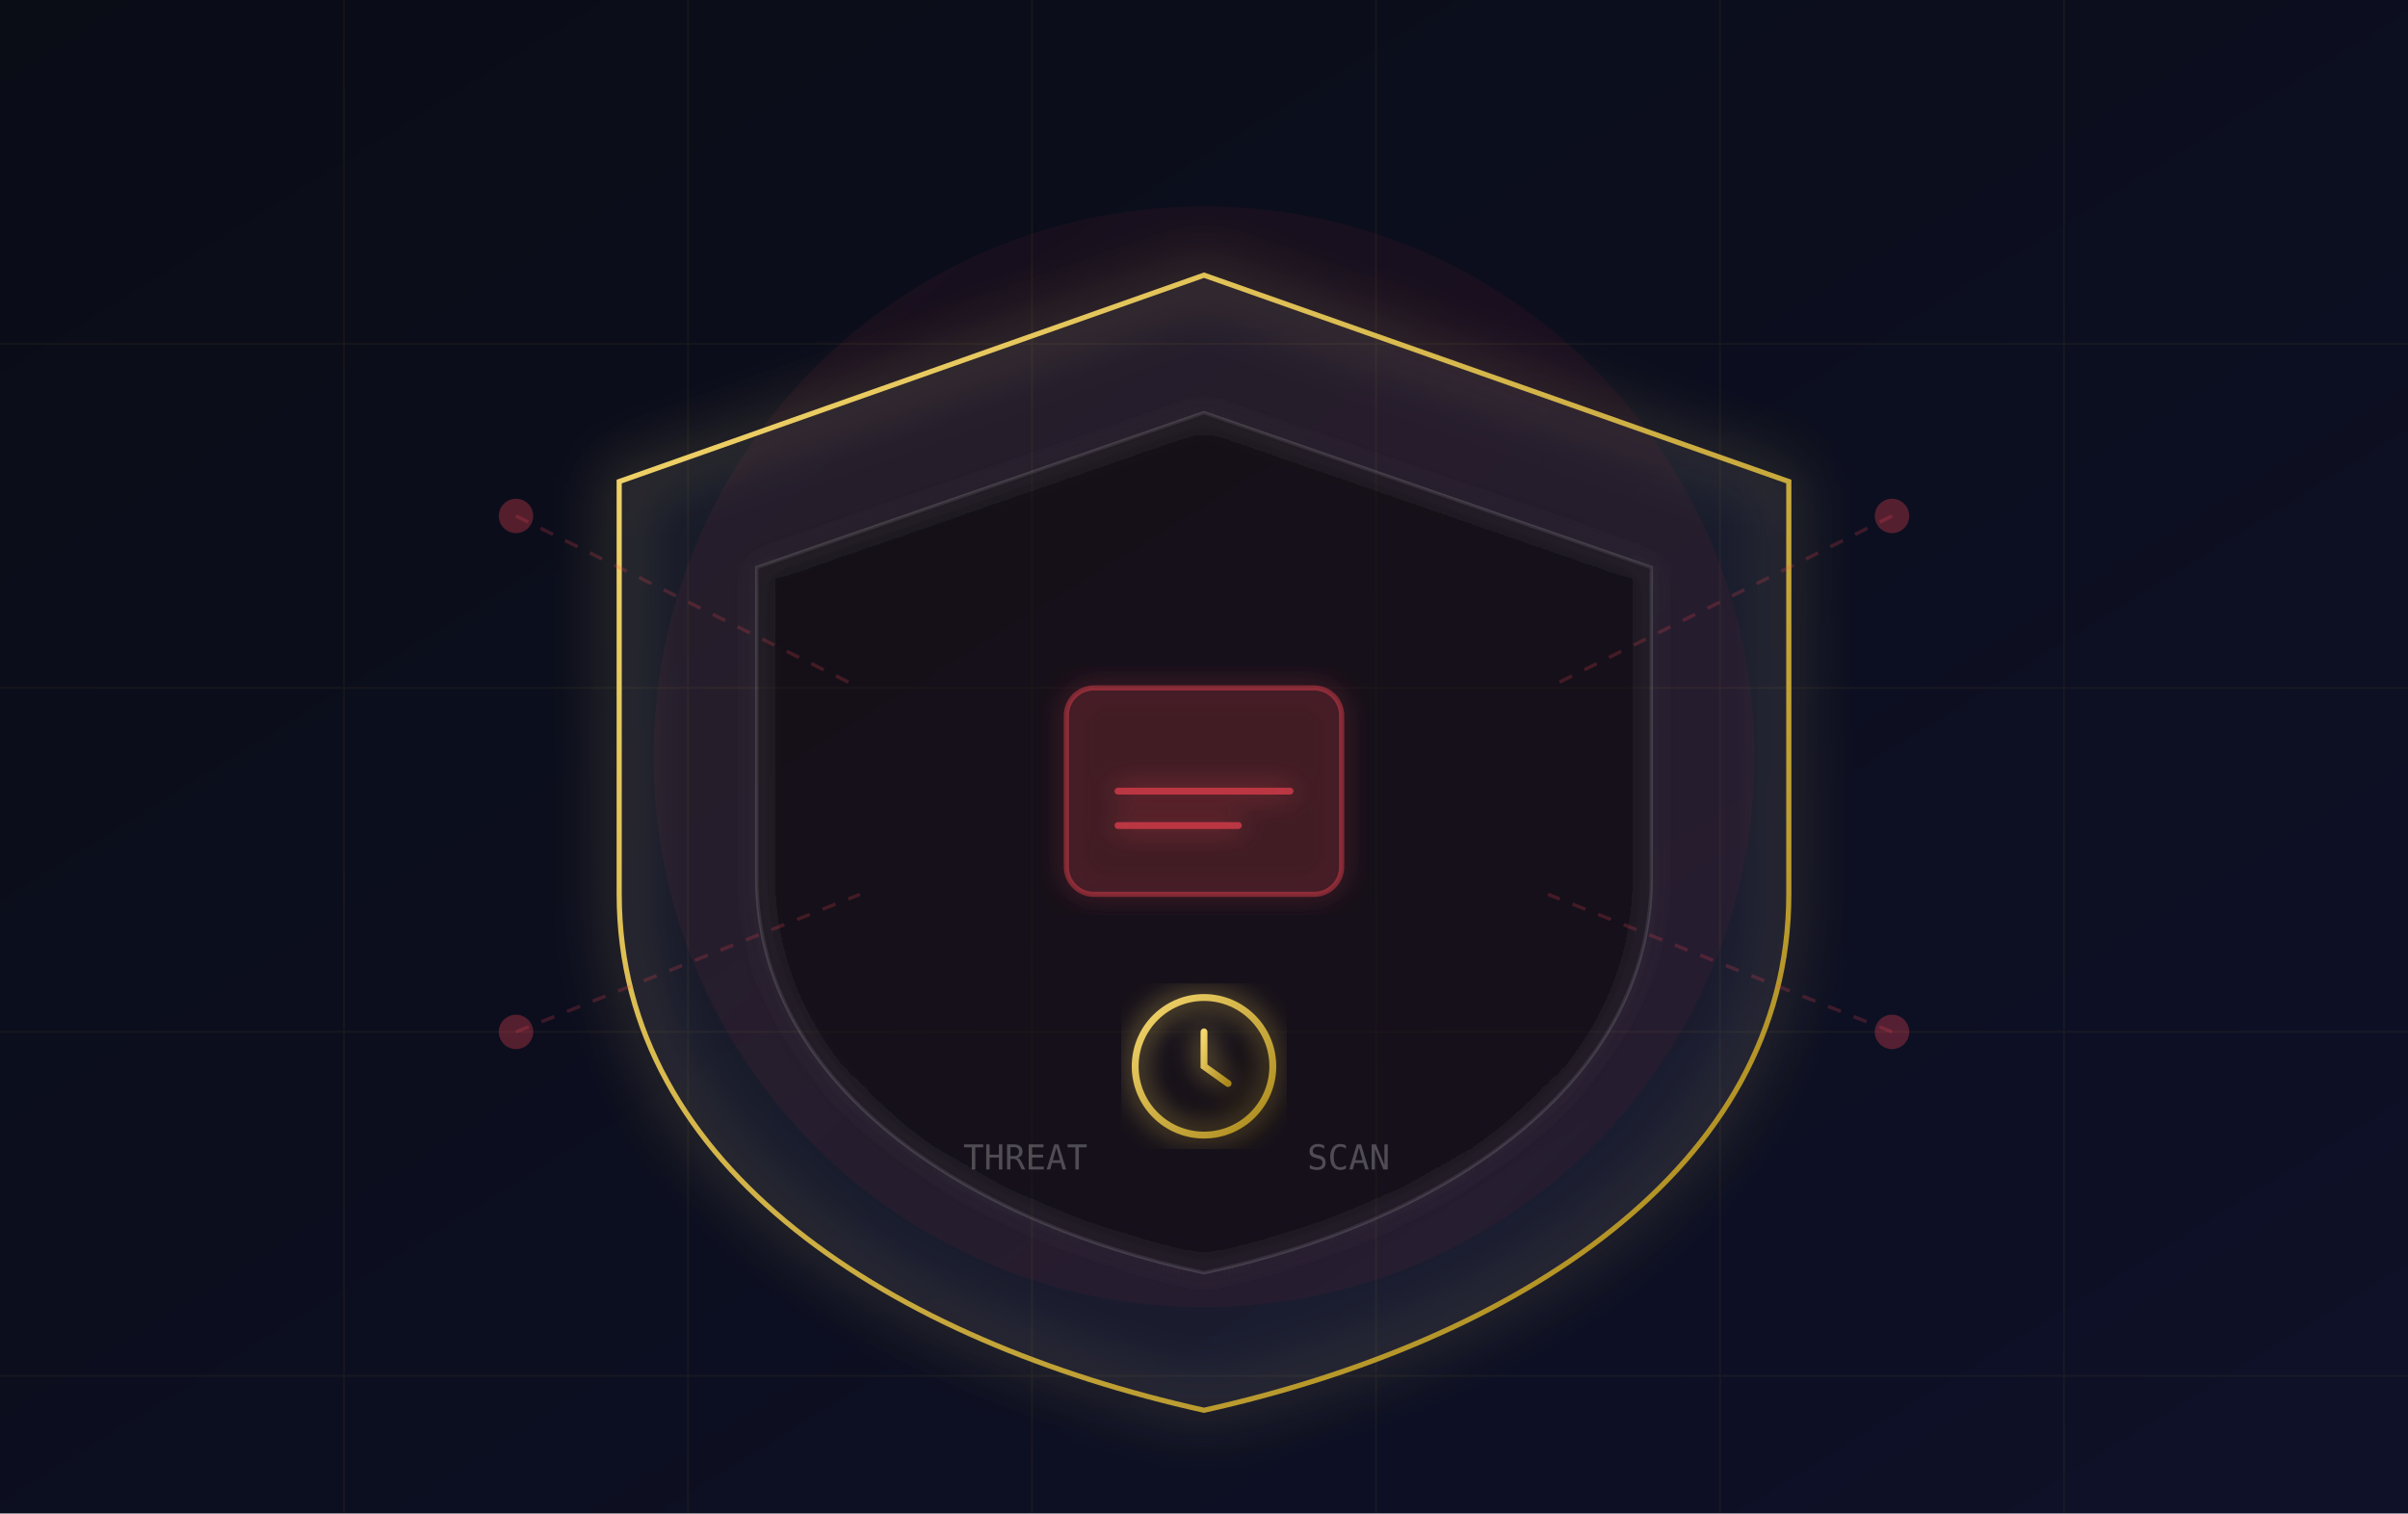
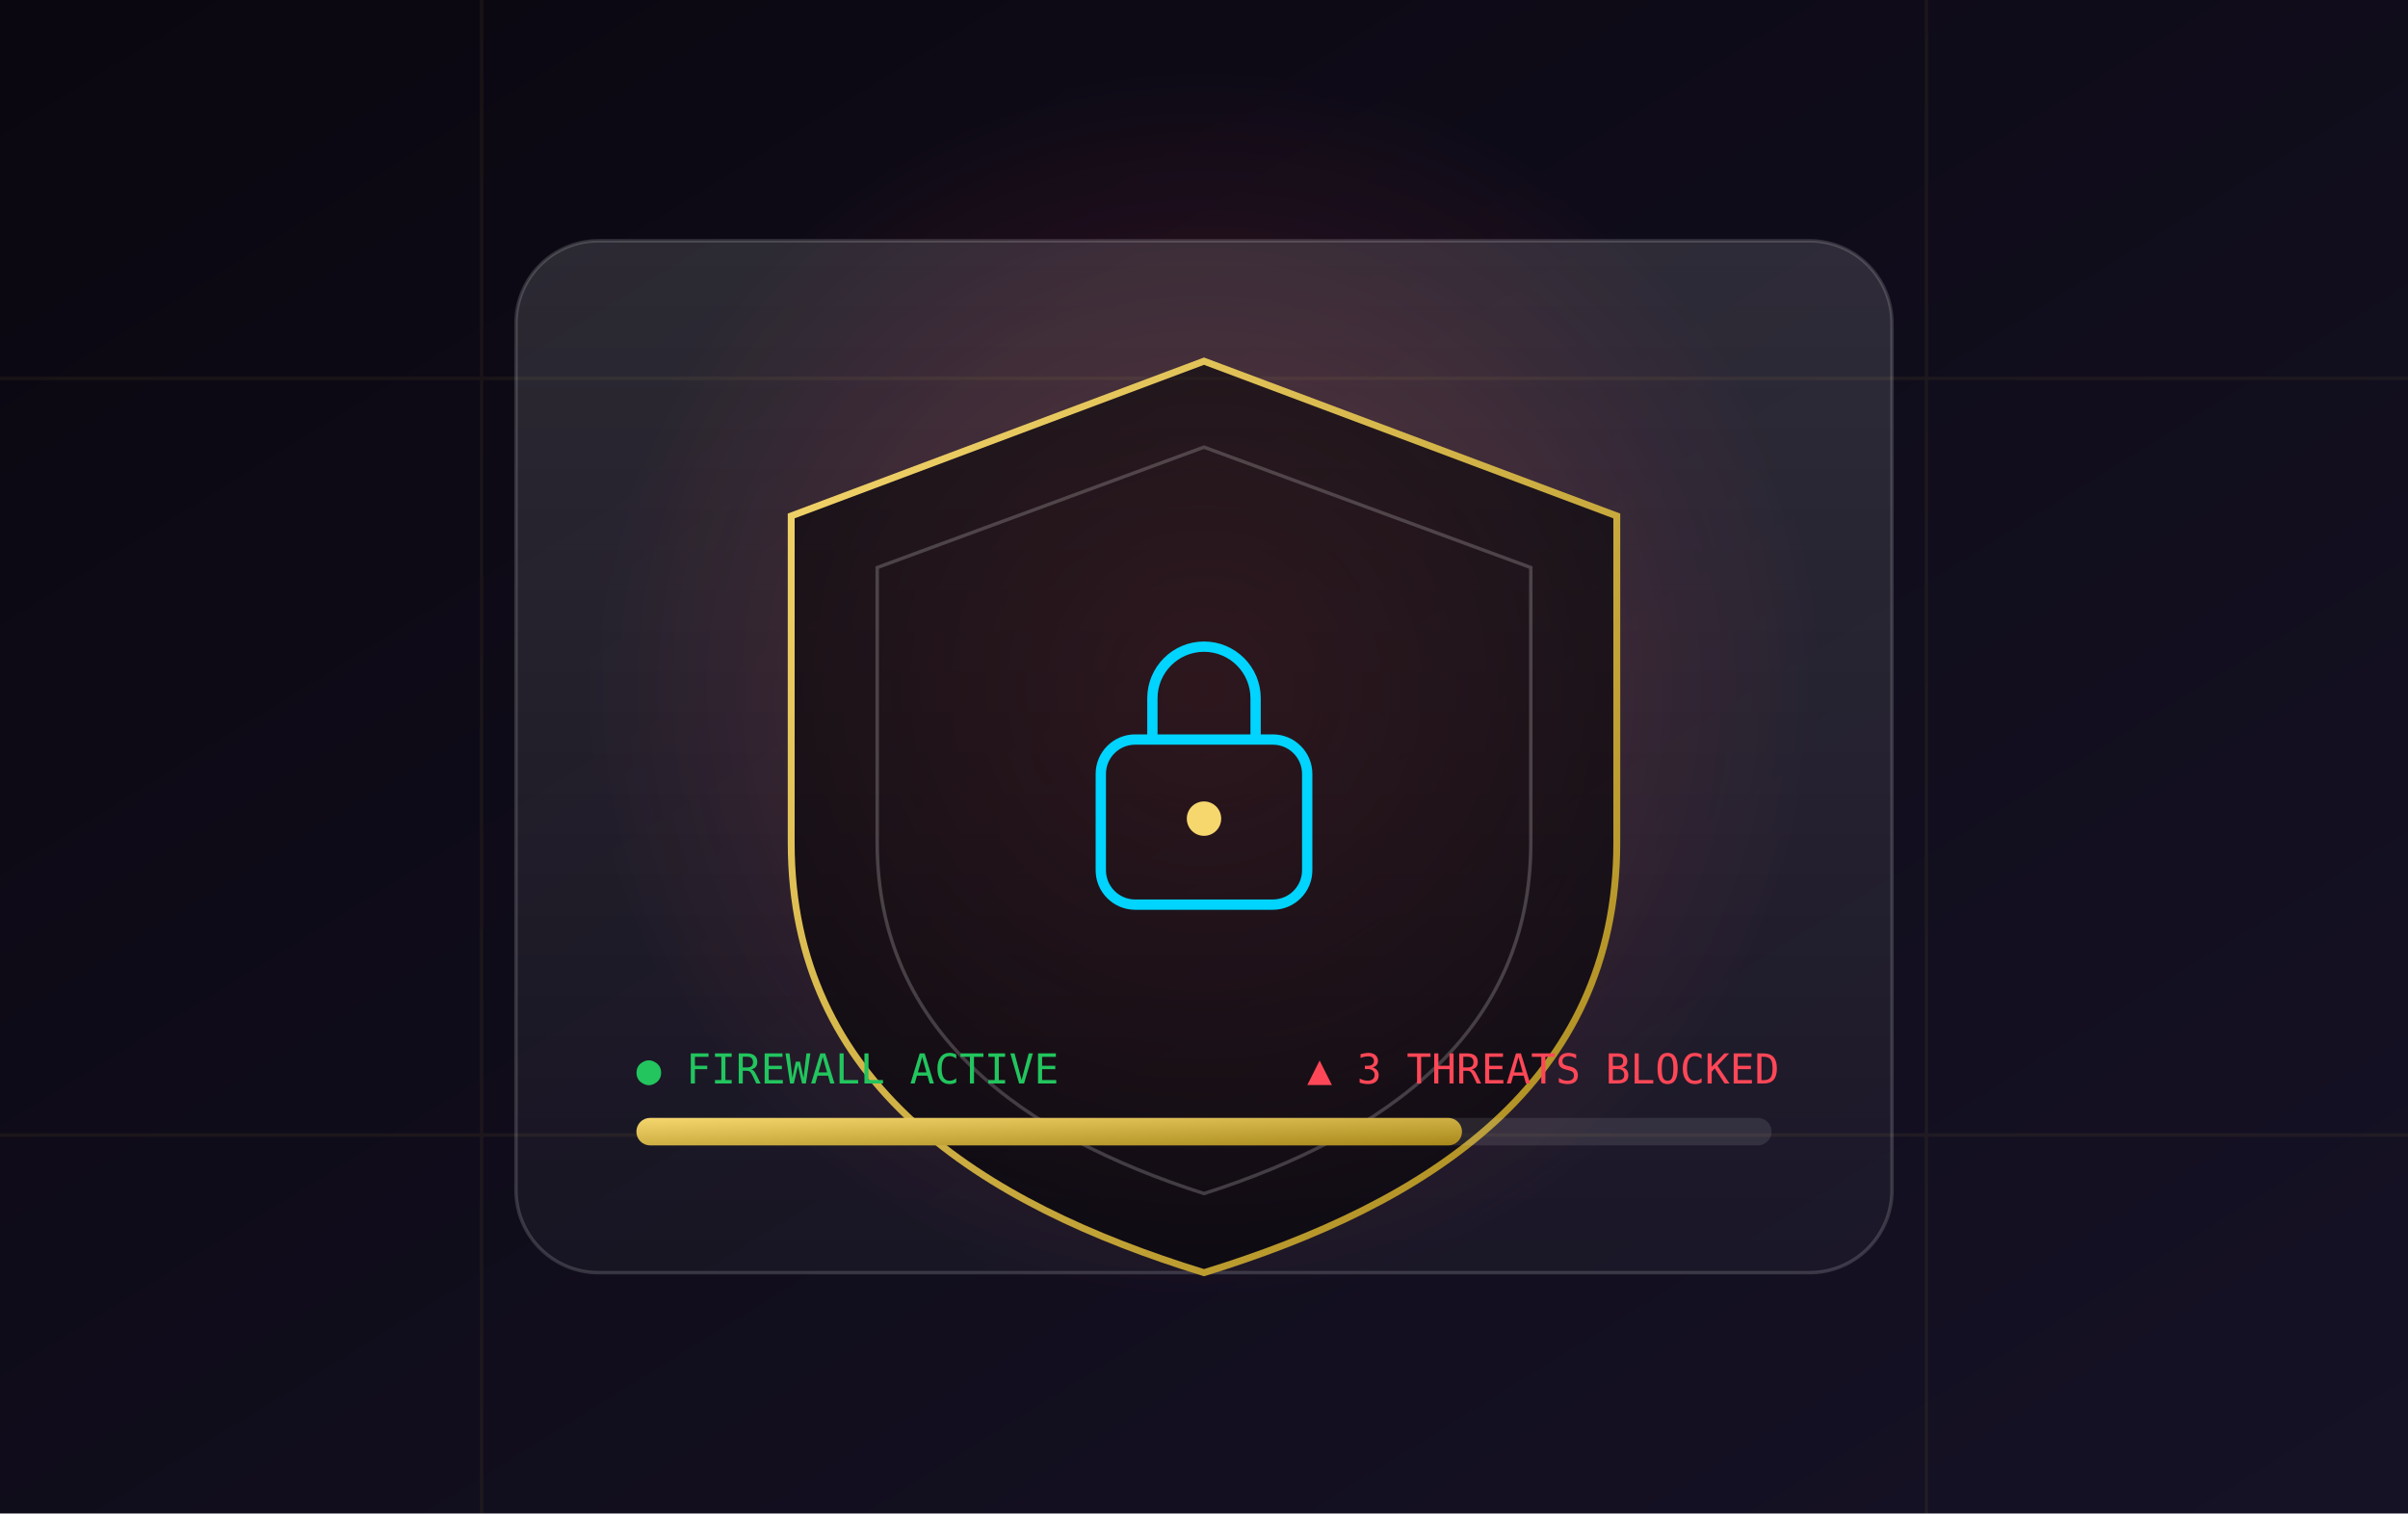
- <svg xmlns="http://www.w3.org/2000/svg" viewBox="0 0 700 440" fill="none">
+ <svg xmlns="http://www.w3.org/2000/svg" viewBox="0 0 700 440" role="img" aria-label="Cybersecurity Monitor">
  <defs>
-     <linearGradient id="bg" x1="0" y1="0" x2="1" y2="1">
-       <stop offset="0%" stop-color="#0A0C16" />
-       <stop offset="100%" stop-color="#0E1128" />
+     <linearGradient id="bg3" x1="0" y1="0" x2="1" y2="1">
+       <stop offset="0" stop-color="#0A0710" />
+       <stop offset="1" stop-color="#161226" />
    </linearGradient>
-     <linearGradient id="gold" x1="0" y1="0" x2="1" y2="1">
-       <stop offset="0%" stop-color="#F5D76E" />
-       <stop offset="100%" stop-color="#A8881A" />
+     <linearGradient id="gold3" x1="0" y1="0" x2="1" y2="1">
+       <stop offset="0" stop-color="#F5D76E" />
+       <stop offset="1" stop-color="#A8881A" />
    </linearGradient>
-     <linearGradient id="red" x1="0" y1="0" x2="1" y2="1">
-       <stop offset="0%" stop-color="#FF4757" />
-       <stop offset="100%" stop-color="#CC0022" />
+     <linearGradient id="glass3" x1="0" y1="0" x2="0" y2="1">
+       <stop offset="0" stop-color="#fff" stop-opacity=".13" />
+       <stop offset="1" stop-color="#fff" stop-opacity=".03" />
    </linearGradient>
-     <filter id="glow">
-       <feGaussianBlur stdDeviation="8" result="blur" />
-       <feMerge>
-         <feMergeNode in="blur" />
-         <feMergeNode in="SourceGraphic" />
-       </feMerge>
-     </filter>
-     <filter id="glow-sm">
-       <feGaussianBlur stdDeviation="4" result="blur" />
-       <feMerge>
-         <feMergeNode in="blur" />
-         <feMergeNode in="SourceGraphic" />
-       </feMerge>
-     </filter>
+     <radialGradient id="orb3" cx=".5" cy=".5" r=".5">
+       <stop offset="0" stop-color="#FF4757" stop-opacity=".25" />
+       <stop offset="1" stop-color="#FF4757" stop-opacity="0" />
+     </radialGradient>
  </defs>
-   <rect width="700" height="440" fill="url(#bg)" />
-   <g opacity="0.06" stroke="#D4AF37" stroke-width="0.5">
-     <path d="M0 100h700M0 200h700M0 300h700M0 400h700" />
-     <path d="M100 0v440M200 0v440M300 0v440M400 0v440M500 0v440M600 0v440" />
+   <rect width="700" height="440" fill="url(#bg3)" />
+   <circle cx="350" cy="200" r="180" fill="url(#orb3)" />
+   <g opacity=".07" stroke="#D4AF37">
+     <path d="M0 110h700M0 330h700M140 0v440M560 0v440" />
  </g>
-   <circle cx="350" cy="220" r="160" fill="url(#red)" opacity="0.06" />
-   <g filter="url(#glow)">
-     <path d="M350 80L520 140V260C520 340 440 390 350 410C260 390 180 340 180 260V140L350 80Z" fill="rgba(255,255,255,0.03)" stroke="url(#gold)" stroke-width="1.5" />
+   <rect x="150" y="70" width="400" height="300" rx="24" fill="url(#glass3)" stroke="#fff" stroke-opacity=".16" />
+   <path d="M350 105 470 150v95c0 70-55 105-120 125-65-20-120-55-120-125v-95z" fill="#000" fill-opacity=".5" stroke="url(#gold3)" stroke-width="2" />
+   <path d="M350 130 445 165v80c0 55-42 85-95 102-53-17-95-47-95-102v-80z" fill="none" stroke="#fff" stroke-opacity=".2" />
+   <rect x="320" y="215" width="60" height="48" rx="10" fill="none" stroke="#00D4FF" stroke-width="3" />
+   <path d="M335 215v-12a15 15 0 0 1 30 0v12" fill="none" stroke="#00D4FF" stroke-width="3" />
+   <circle cx="350" cy="238" r="5" fill="#F5D76E" />
+   <g font-family="monospace" font-size="12">
+     <text x="185" y="315" fill="#22C55E">● FIREWALL ACTIVE</text>
+     <text x="380" y="315" fill="#FF4757">▲ 3 THREATS BLOCKED</text>
  </g>
-   <g filter="url(#glow-sm)">
-     <path d="M350 120L480 165V255C480 315 420 355 350 370C280 355 220 315 220 255V165L350 120Z" fill="rgba(0,0,0,0.25)" stroke="rgba(255,255,255,0.1)" stroke-width="1" />
-   </g>
-   <g filter="url(#glow-sm)">
-     <rect x="310" y="200" width="80" height="60" rx="8" fill="rgba(255,71,87,0.1)" stroke="rgba(255,71,87,0.4)" stroke-width="1.5" />
-     <path d="M325 230h50M325 240h35" stroke="rgba(255,71,87,0.6)" stroke-width="2" stroke-linecap="round" />
-   </g>
-   <g filter="url(#glow-sm)">
-     <circle cx="350" cy="310" r="20" fill="none" stroke="url(#gold)" stroke-width="2" />
-     <path d="M350 300v10l7 5" stroke="url(#gold)" stroke-width="2" stroke-linecap="round" />
-   </g>
-   <g font-family="monospace" font-size="10" fill="rgba(255,255,255,0.25)">
-     <text x="280" y="340">THREAT</text>
-     <text x="380" y="340">SCAN</text>
-   </g>
-   <g stroke="rgba(255,71,87,0.2)" stroke-width="1" stroke-dasharray="4 4">
-     <path d="M150 150L250 200" />
-     <path d="M550 150L450 200" />
-     <path d="M150 300L250 260" />
-     <path d="M550 300L450 260" />
-   </g>
-   <g fill="rgba(255,71,87,0.3)">
-     <circle cx="150" cy="150" r="5" />
-     <circle cx="550" cy="150" r="5" />
-     <circle cx="150" cy="300" r="5" />
-     <circle cx="550" cy="300" r="5" />
-   </g>
+   <rect x="185" y="325" width="330" height="8" rx="4" fill="#fff" fill-opacity=".1" />
+   <rect x="185" y="325" width="240" height="8" rx="4" fill="url(#gold3)" />
</svg>
